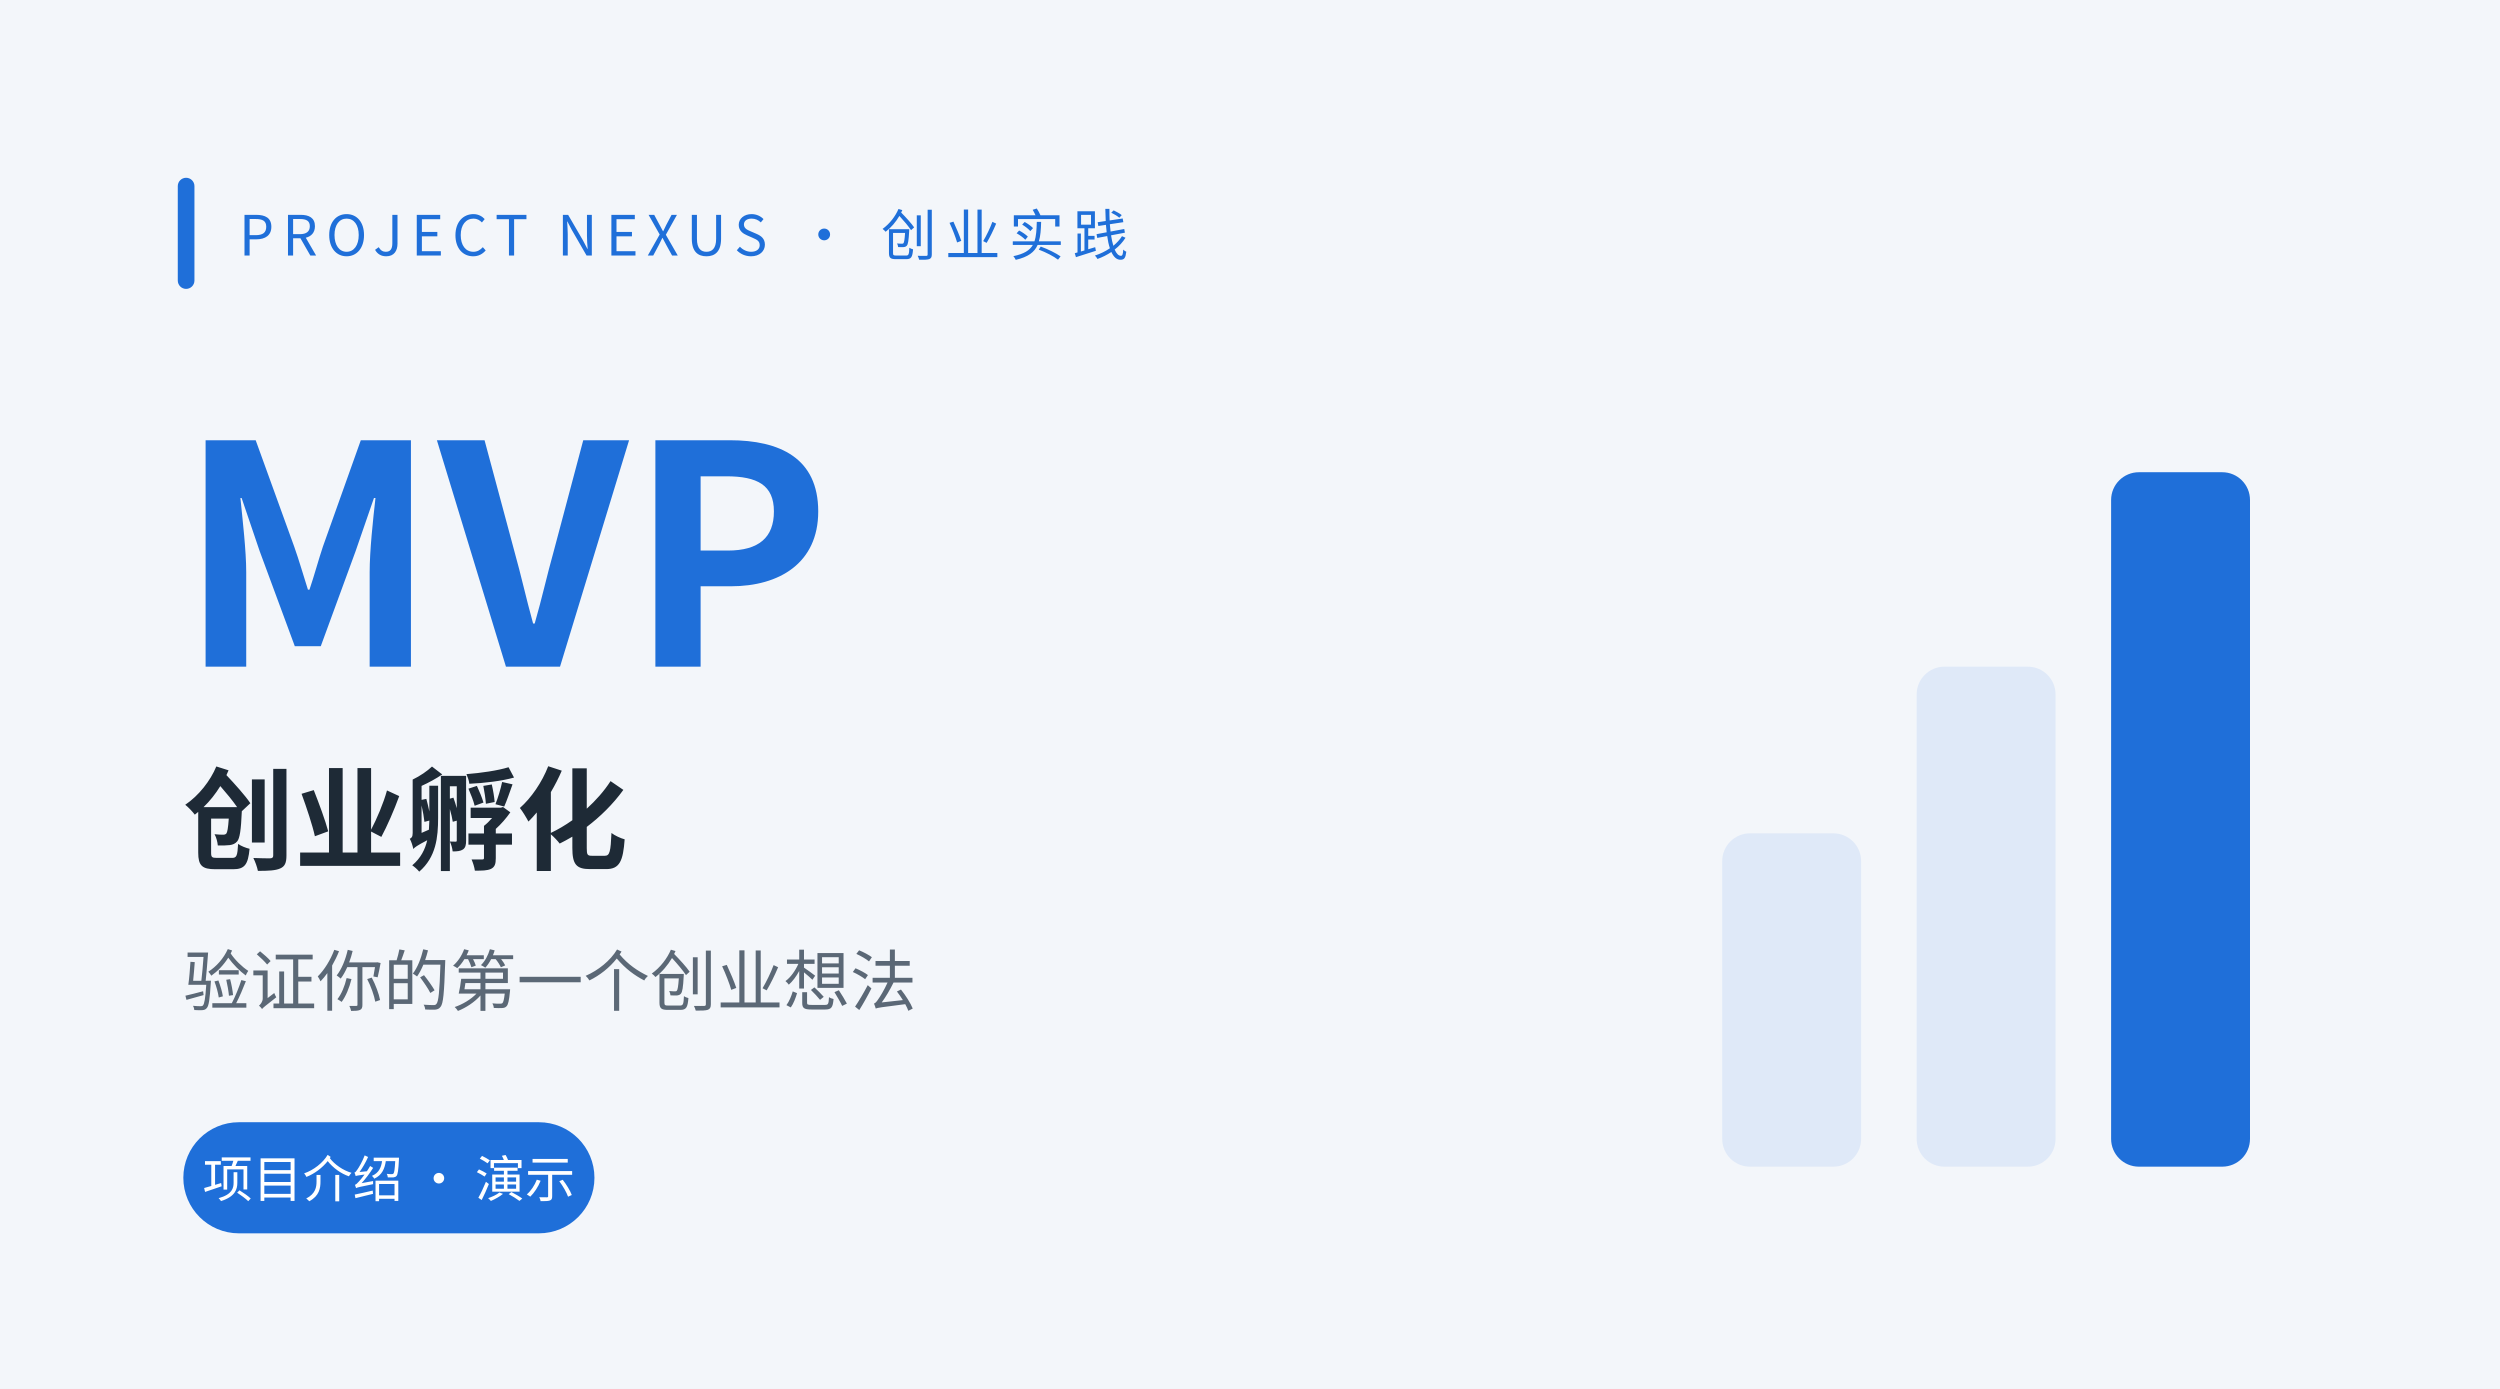
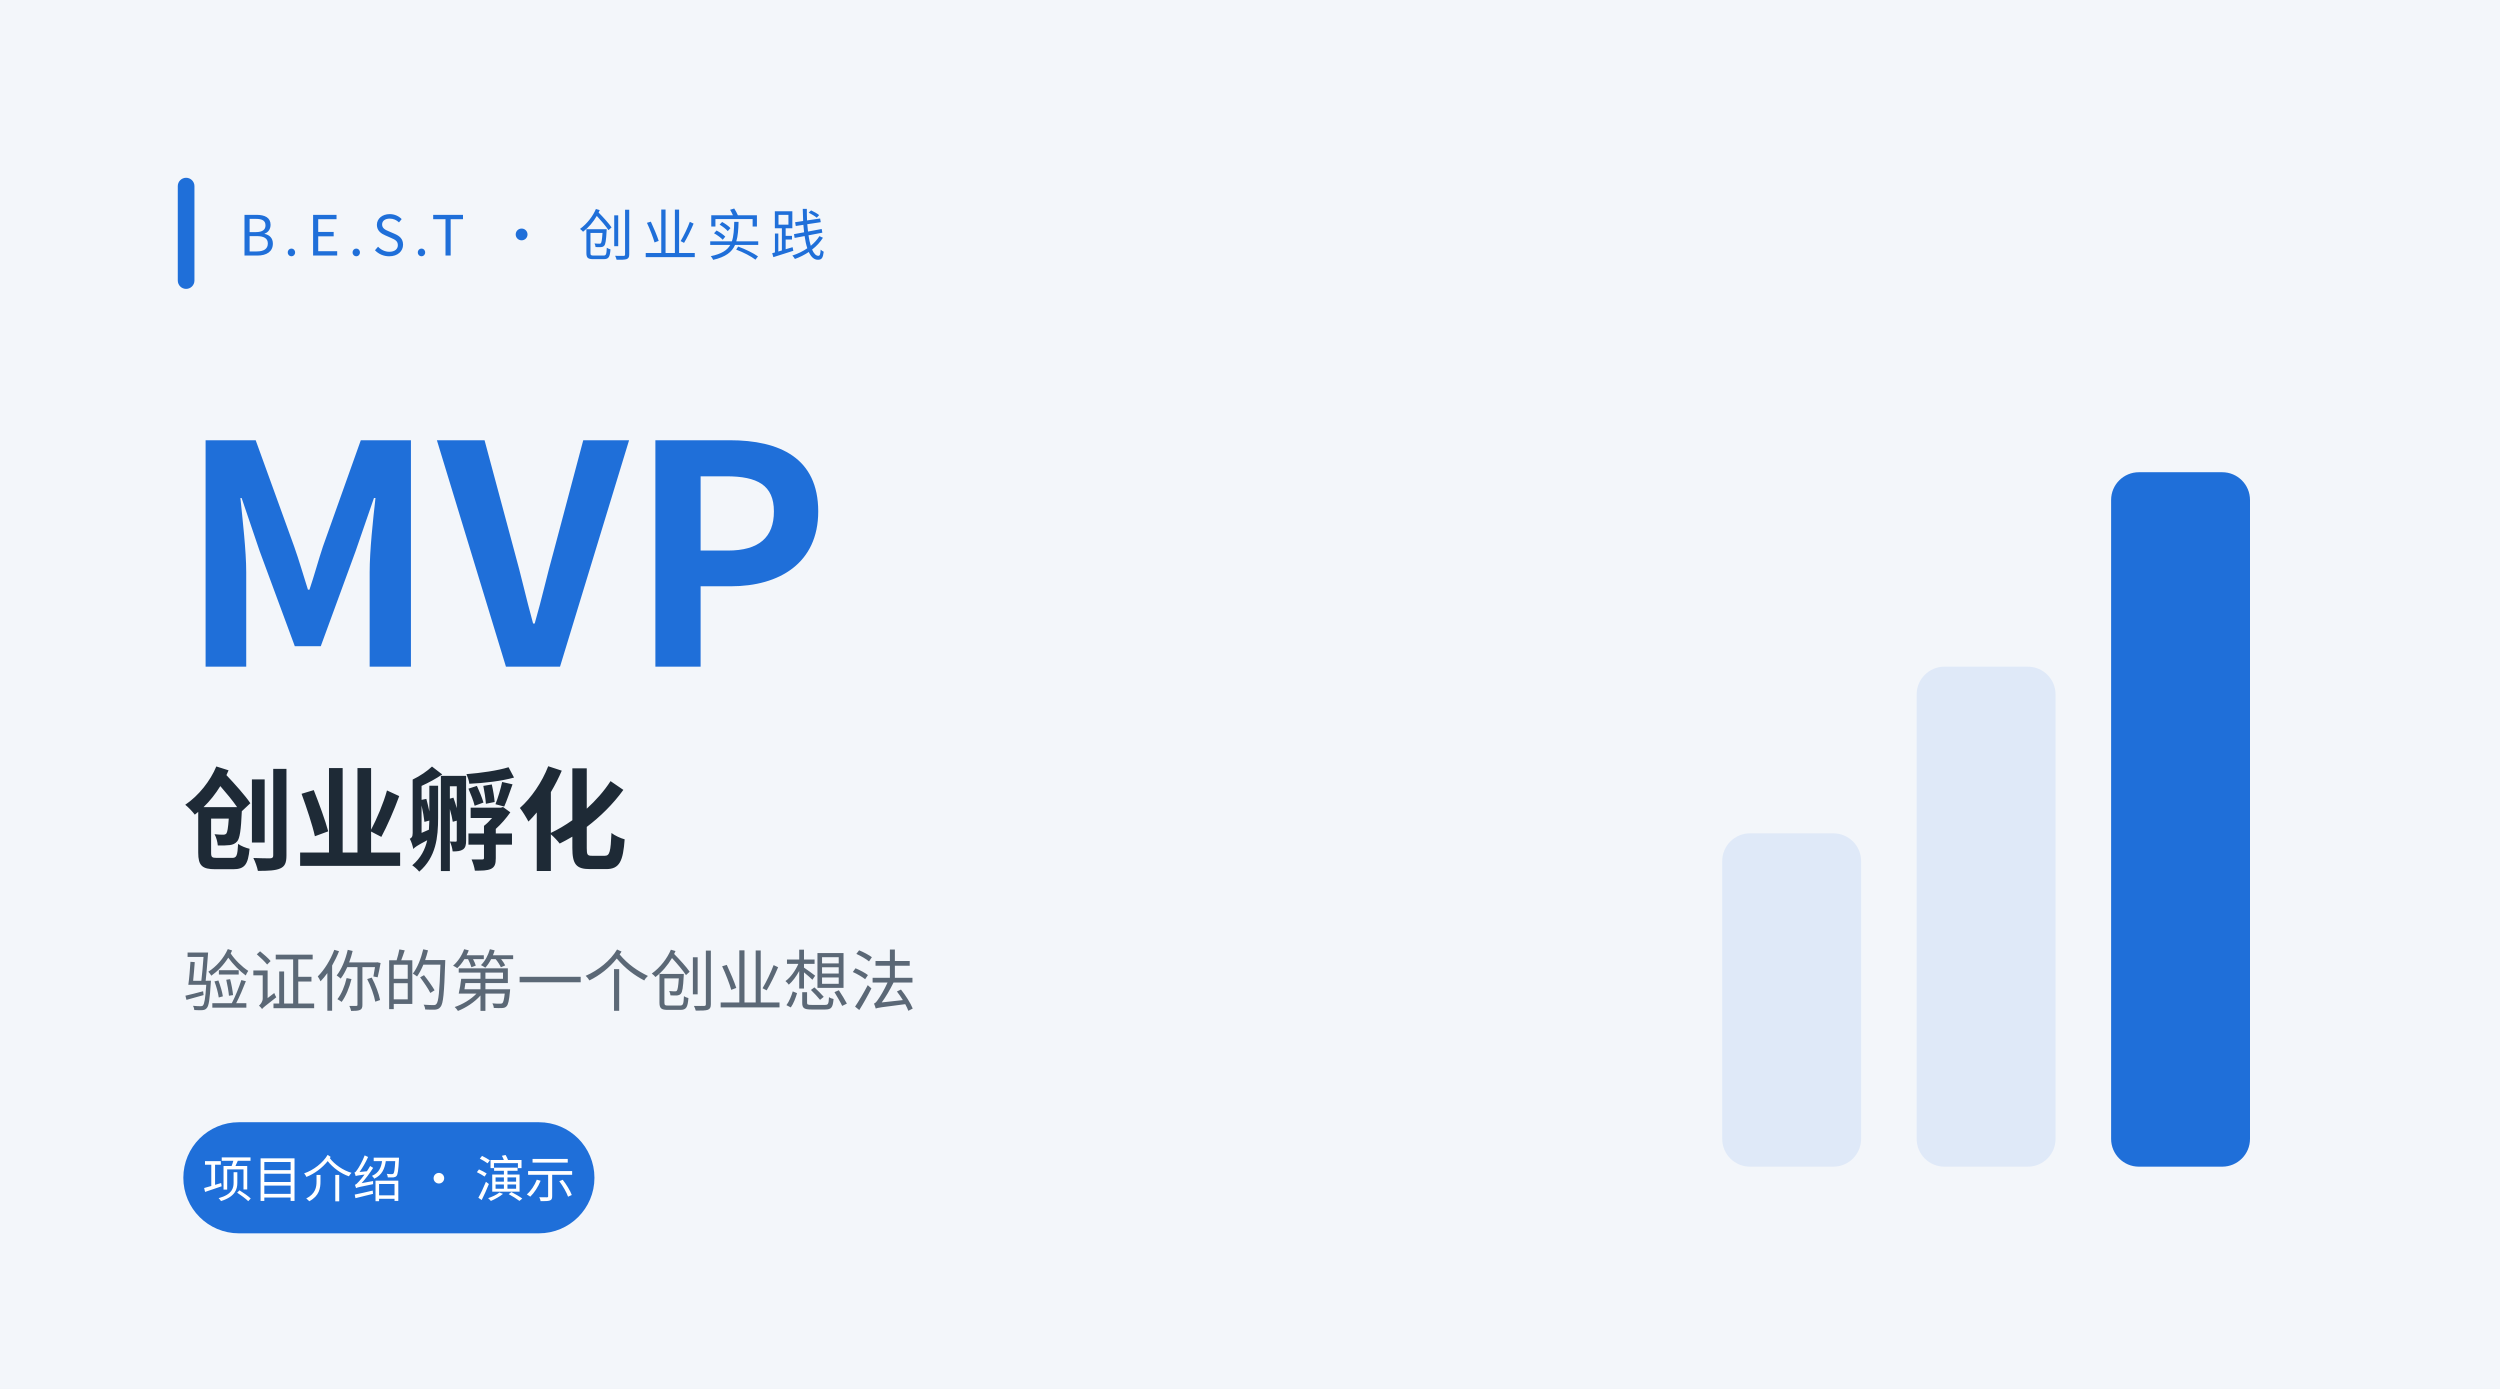
<svg xmlns="http://www.w3.org/2000/svg" width="900" height="500" viewBox="0 0 900 500">
  <rect width="900" height="500" fill="#f3f6fa" />
  <rect x="620" y="300" width="50" height="120" rx="10" fill="#dfe9f8" />
  <rect x="690" y="240" width="50" height="180" rx="10" fill="#dfe9f8" />
  <rect x="760" y="170" width="50" height="250" rx="10" fill="#1f6fd9" />
  <rect x="64" y="64" width="6" height="40" rx="3" fill="#1f6fd9" />
-   <text x="86" y="92" font-family="PingFang SC, Hiragino Sans GB, Microsoft YaHei, Noto Sans CJK SC, sans-serif" font-size="20" fill="#1f6fd9" letter-spacing="3">PROJECT NEXUS · 创业实践</text>
+   <text x="86" y="92" font-family="PingFang SC, Hiragino Sans GB, Microsoft YaHei, Noto Sans CJK SC, sans-serif" font-size="20" fill="#1f6fd9" letter-spacing="3">B.E.S.T · 创业实践</text>
  <text x="64" y="240" font-family="PingFang SC, Hiragino Sans GB, Microsoft YaHei, Noto Sans CJK SC, sans-serif" font-size="110" font-weight="800" fill="#1f6fd9">MVP</text>
  <text x="66" y="310" font-family="PingFang SC, Hiragino Sans GB, Microsoft YaHei, Noto Sans CJK SC, sans-serif" font-size="40" font-weight="600" fill="#1e2a36">创业孵化</text>
  <text x="66" y="362" font-family="PingFang SC, Hiragino Sans GB, Microsoft YaHei, Noto Sans CJK SC, sans-serif" font-size="24" fill="#5b6876">验证你的第一个创业想法</text>
  <rect x="66" y="404" width="148" height="40" rx="20" fill="#1f6fd9" />
  <text x="140" y="431" font-family="PingFang SC, Hiragino Sans GB, Microsoft YaHei, Noto Sans CJK SC, sans-serif" font-size="18" fill="#fff" text-anchor="middle">项目介绍 · 演示</text>
</svg>
